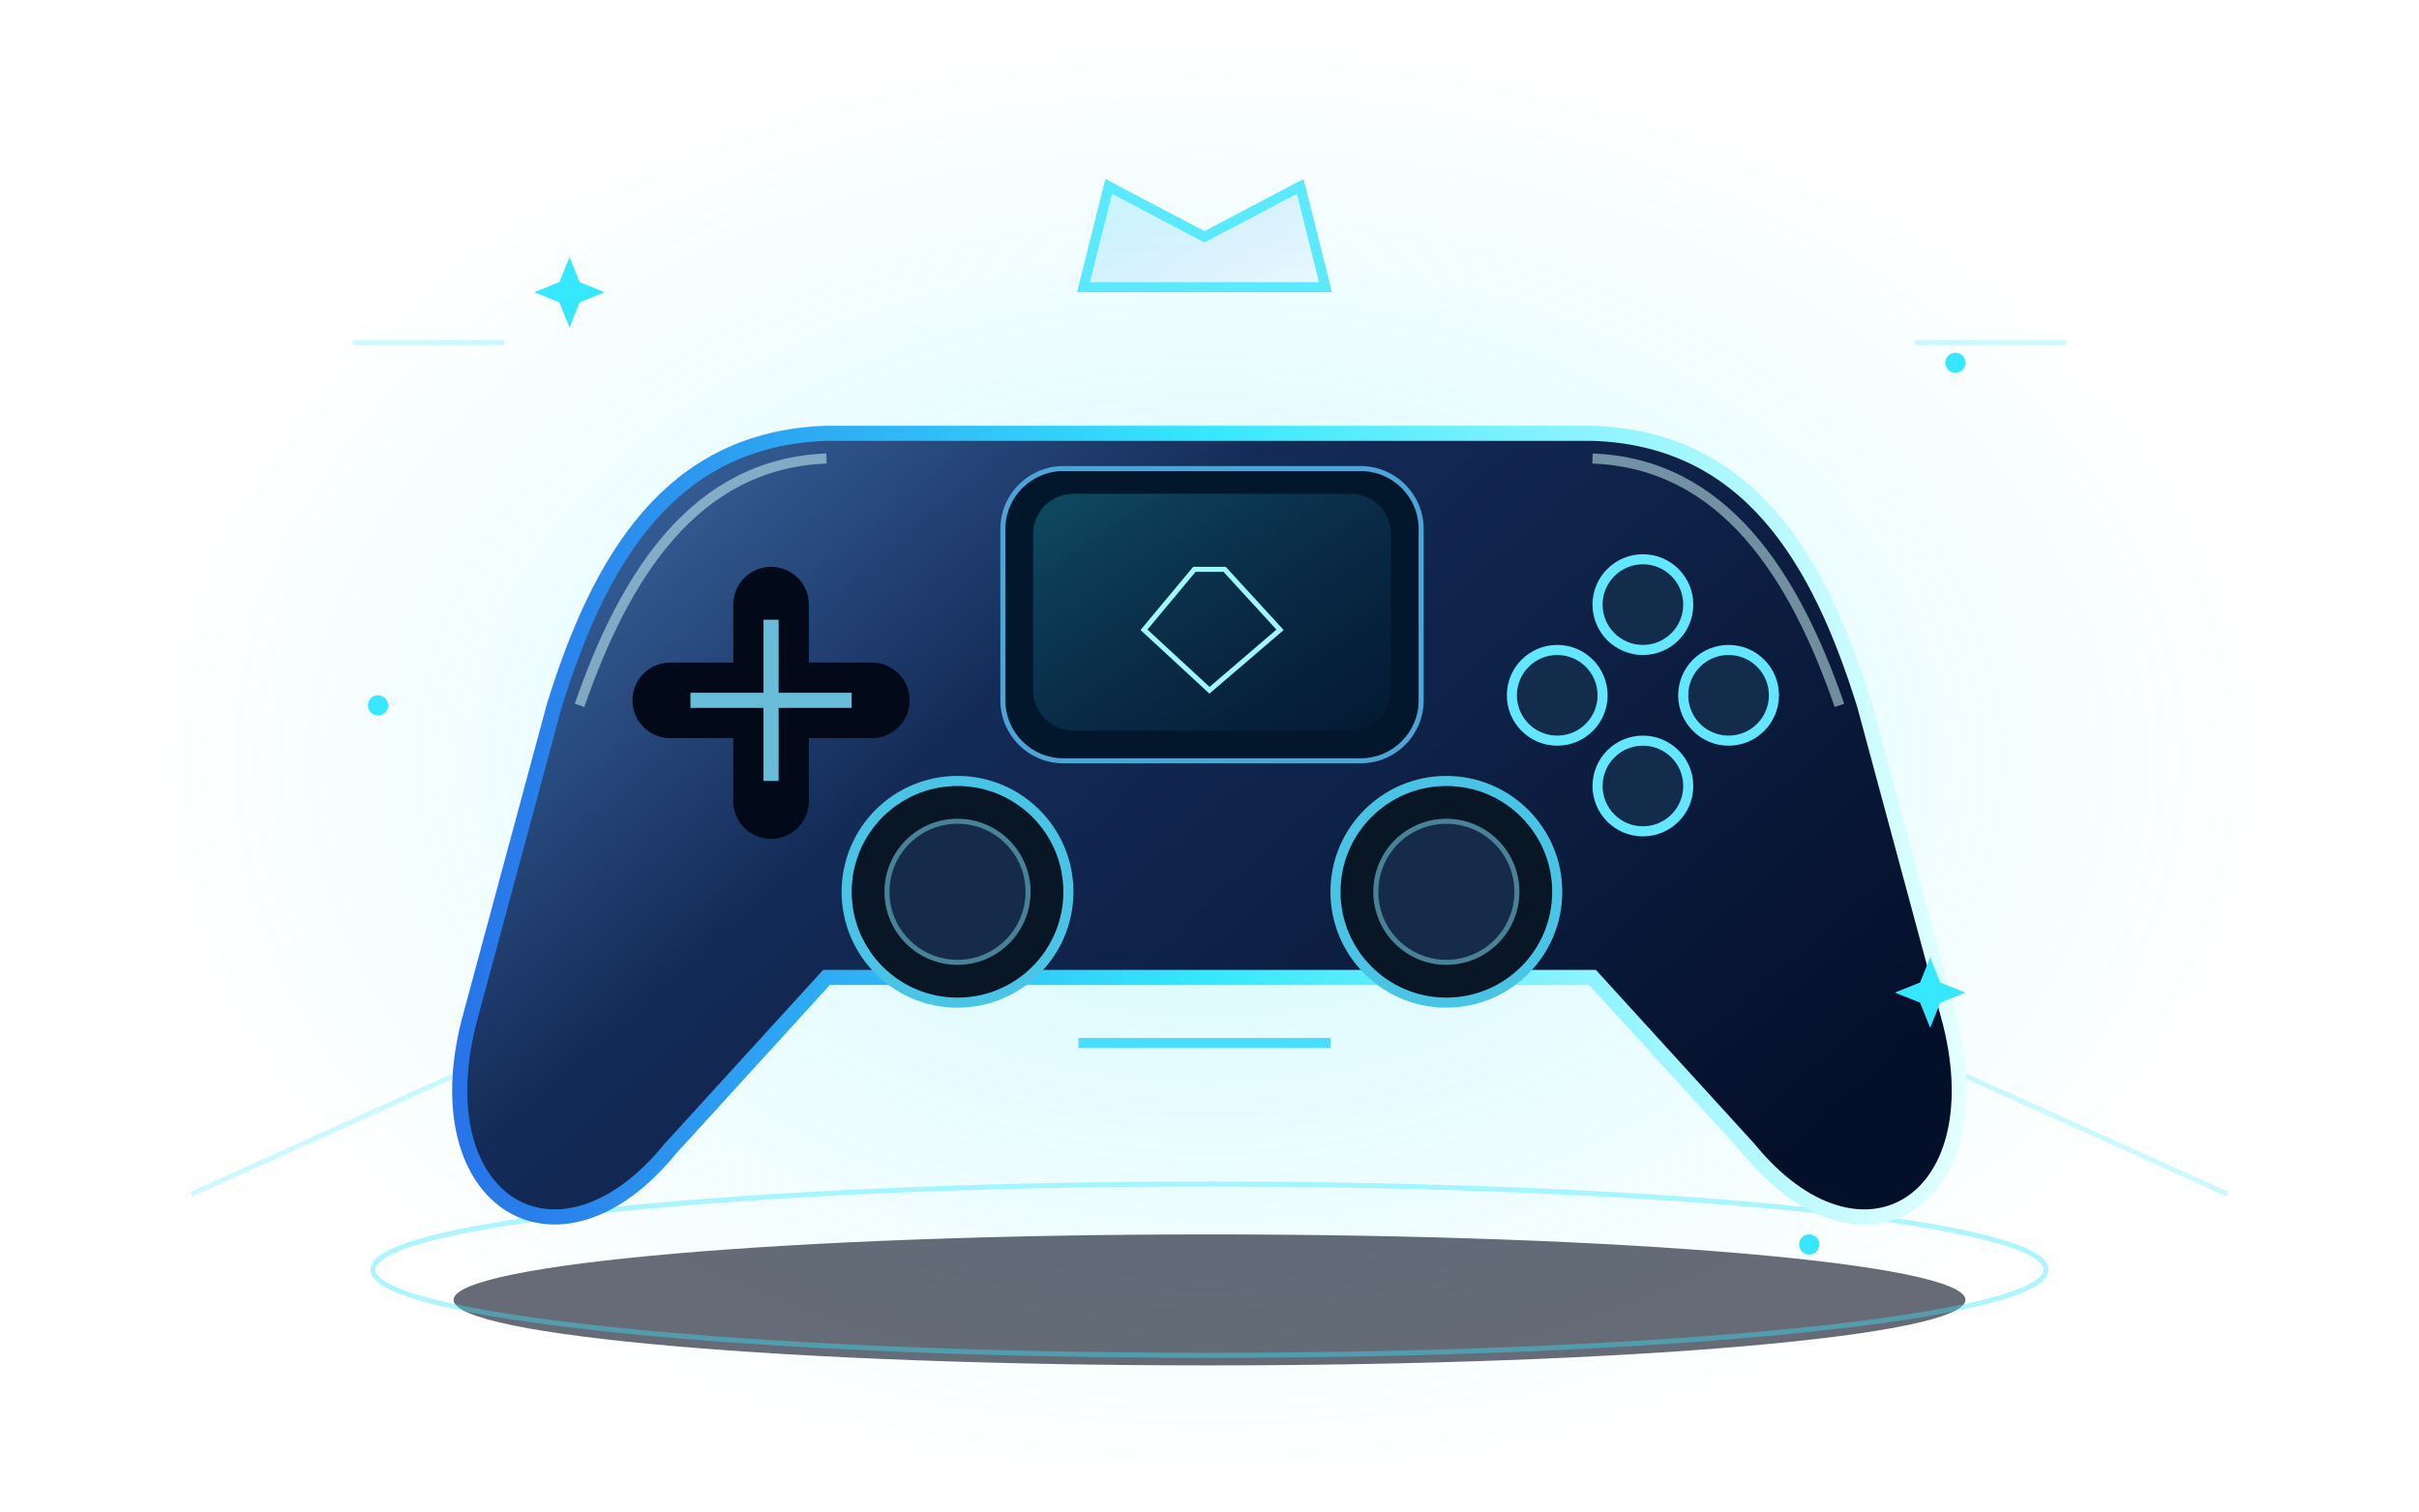
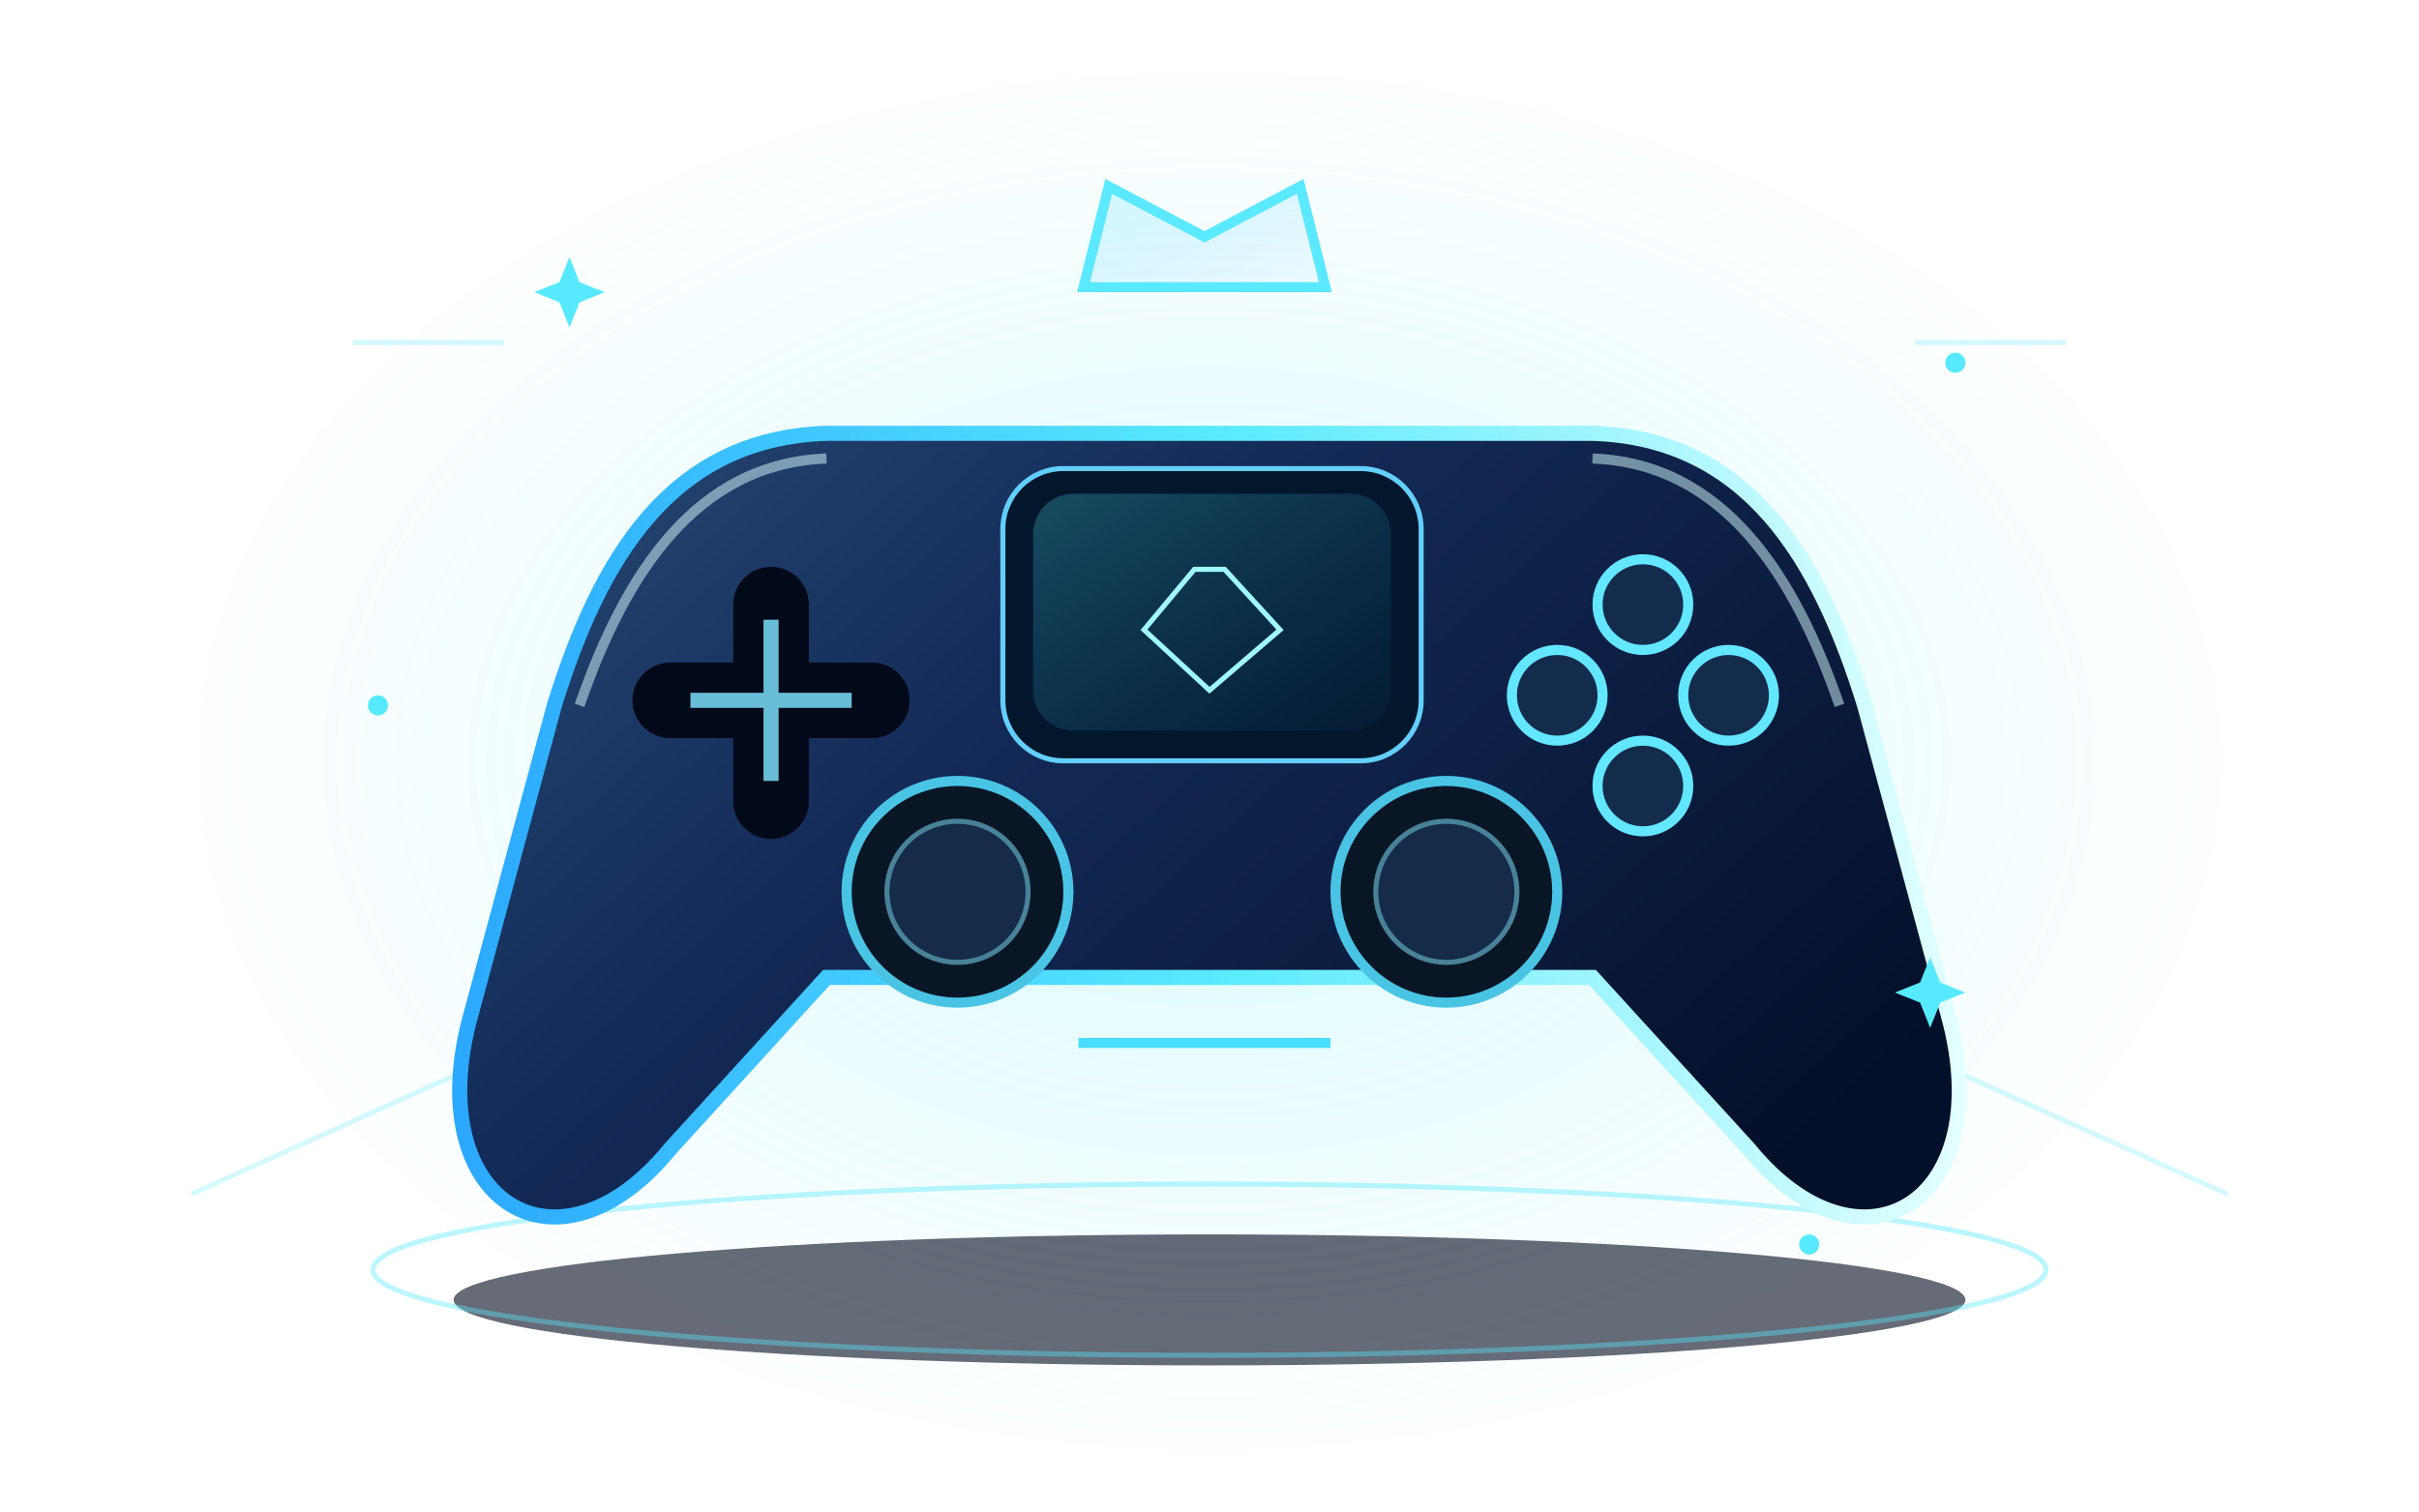
<svg xmlns="http://www.w3.org/2000/svg" viewBox="0 0 480 300" fill="none">
  <defs>
    <linearGradient id="shell" x1="130" y1="40" x2="325" y2="260" gradientUnits="userSpaceOnUse">
-       <stop stop-color="#487bba" />
+       <stop stop-color="#294d78" />
      <stop offset=".4" stop-color="#142b58" />
      <stop offset="1" stop-color="#040f29" />
    </linearGradient>
    <linearGradient id="edge">
-       <stop stop-color="#2873e8" />
-       <stop offset=".5" stop-color="#35e8ff" />
+       <stop stop-color="#2ba8ff" />
+       <stop offset=".5" stop-color="#57eaff" />
      <stop offset="1" stop-color="#e4ffff" />
    </linearGradient>
    <linearGradient id="glass" x2="1" y2="1">
-       <stop stop-color="#35e8ff" stop-opacity=".25" />
-       <stop offset="1" stop-color="#2873e8" stop-opacity=".03" />
+       <stop stop-color="#57eaff" stop-opacity=".25" />
+       <stop offset="1" stop-color="#2ba8ff" stop-opacity=".03" />
    </linearGradient>
    <radialGradient id="halo">
-       <stop stop-color="#35e8ff" stop-opacity=".23" />
-       <stop offset="1" stop-color="#35e8ff" stop-opacity="0" />
+       <stop stop-color="#57eaff" stop-opacity=".23" />
+       <stop offset="1" stop-color="#57eaff" stop-opacity="0" />
    </radialGradient>
  </defs>
  <ellipse cx="240" cy="151" rx="210" ry="144" fill="url(#halo)" />
  <ellipse cx="240" cy="258" rx="150" ry="13" fill="#02091c" opacity=".6" />
-   <ellipse cx="240" cy="252" rx="166" ry="17" stroke="#35e8ff" stroke-opacity=".4" />
-   <path d="m38 237 62-28m280 0 62 28M70 68h30m280 0h30" stroke="#35e8ff" stroke-opacity=".25" />
+   <ellipse cx="240" cy="252" rx="166" ry="17" stroke="#57eaff" stroke-opacity=".4" />
+   <path d="m38 237 62-28m280 0 62 28M70 68h30m280 0h30" stroke="#57eaff" stroke-opacity=".25" />
  <g>
    <path d="M164 86c-31 1-45 25-54 54l-17 63c-9 36 18 52 40 25l31-34h152l31 34c22 27 49 11 40-25l-17-63c-9-29-23-53-54-54Z" fill="url(#shell)" stroke="url(#edge)" stroke-width="3" />
    <path d="M164 91c-26 1-40 23-49 49m201-49c26 1 40 23 49 49" stroke="#d9ffff" stroke-opacity=".5" stroke-width="2" />
-     <rect x="199" y="93" width="83" height="58" rx="12" fill="#03172c" stroke="#4da5d7" />
+     <rect x="199" y="93" width="83" height="58" rx="12" fill="#03172c" stroke="#63cfff" />
    <rect x="205" y="98" width="71" height="47" rx="8" fill="url(#glass)" />
    <path d="M153 120v39m-20-20h40" stroke="#020918" stroke-width="15" stroke-linecap="round" />
    <path d="M153 123v32m-16-16h32" stroke="#69bdd8" stroke-width="3" />
    <circle cx="190" cy="177" r="22" fill="#081626" stroke="#4ac4e5" stroke-width="2" />
    <circle cx="190" cy="177" r="14" fill="#152b49" stroke="#488298" />
    <circle cx="287" cy="177" r="22" fill="#081626" stroke="#4ac4e5" stroke-width="2" />
    <circle cx="287" cy="177" r="14" fill="#152b49" stroke="#488298" />
    <g fill="#142c4c" stroke="#63e6ff" stroke-width="2">
      <circle cx="326" cy="120" r="9" />
      <circle cx="309" cy="138" r="9" />
      <circle cx="343" cy="138" r="9" />
      <circle cx="326" cy="156" r="9" />
    </g>
    <path d="m237 113-10 12 13 12 14-12-11-12Z" stroke="#a0f8ff" />
    <path d="m215 57 5-20 19 10 19-10 5 20Z" fill="url(#glass)" stroke="#5be9ff" stroke-width="2" />
    <path d="M214 207h50" stroke="#49ddff" stroke-width="2" />
  </g>
-   <g fill="#35e8ff">
+   <g fill="#57eaff">
    <circle cx="75" cy="140" r="2" />
    <circle cx="388" cy="72" r="2" />
    <circle cx="359" cy="247" r="2" />
    <path d="m113 51 2 5 5 2-5 2-2 5-2-5-5-2 5-2Zm270 139 2 5 5 2-5 2-2 5-2-5-5-2 5-2Z" />
  </g>
</svg>
